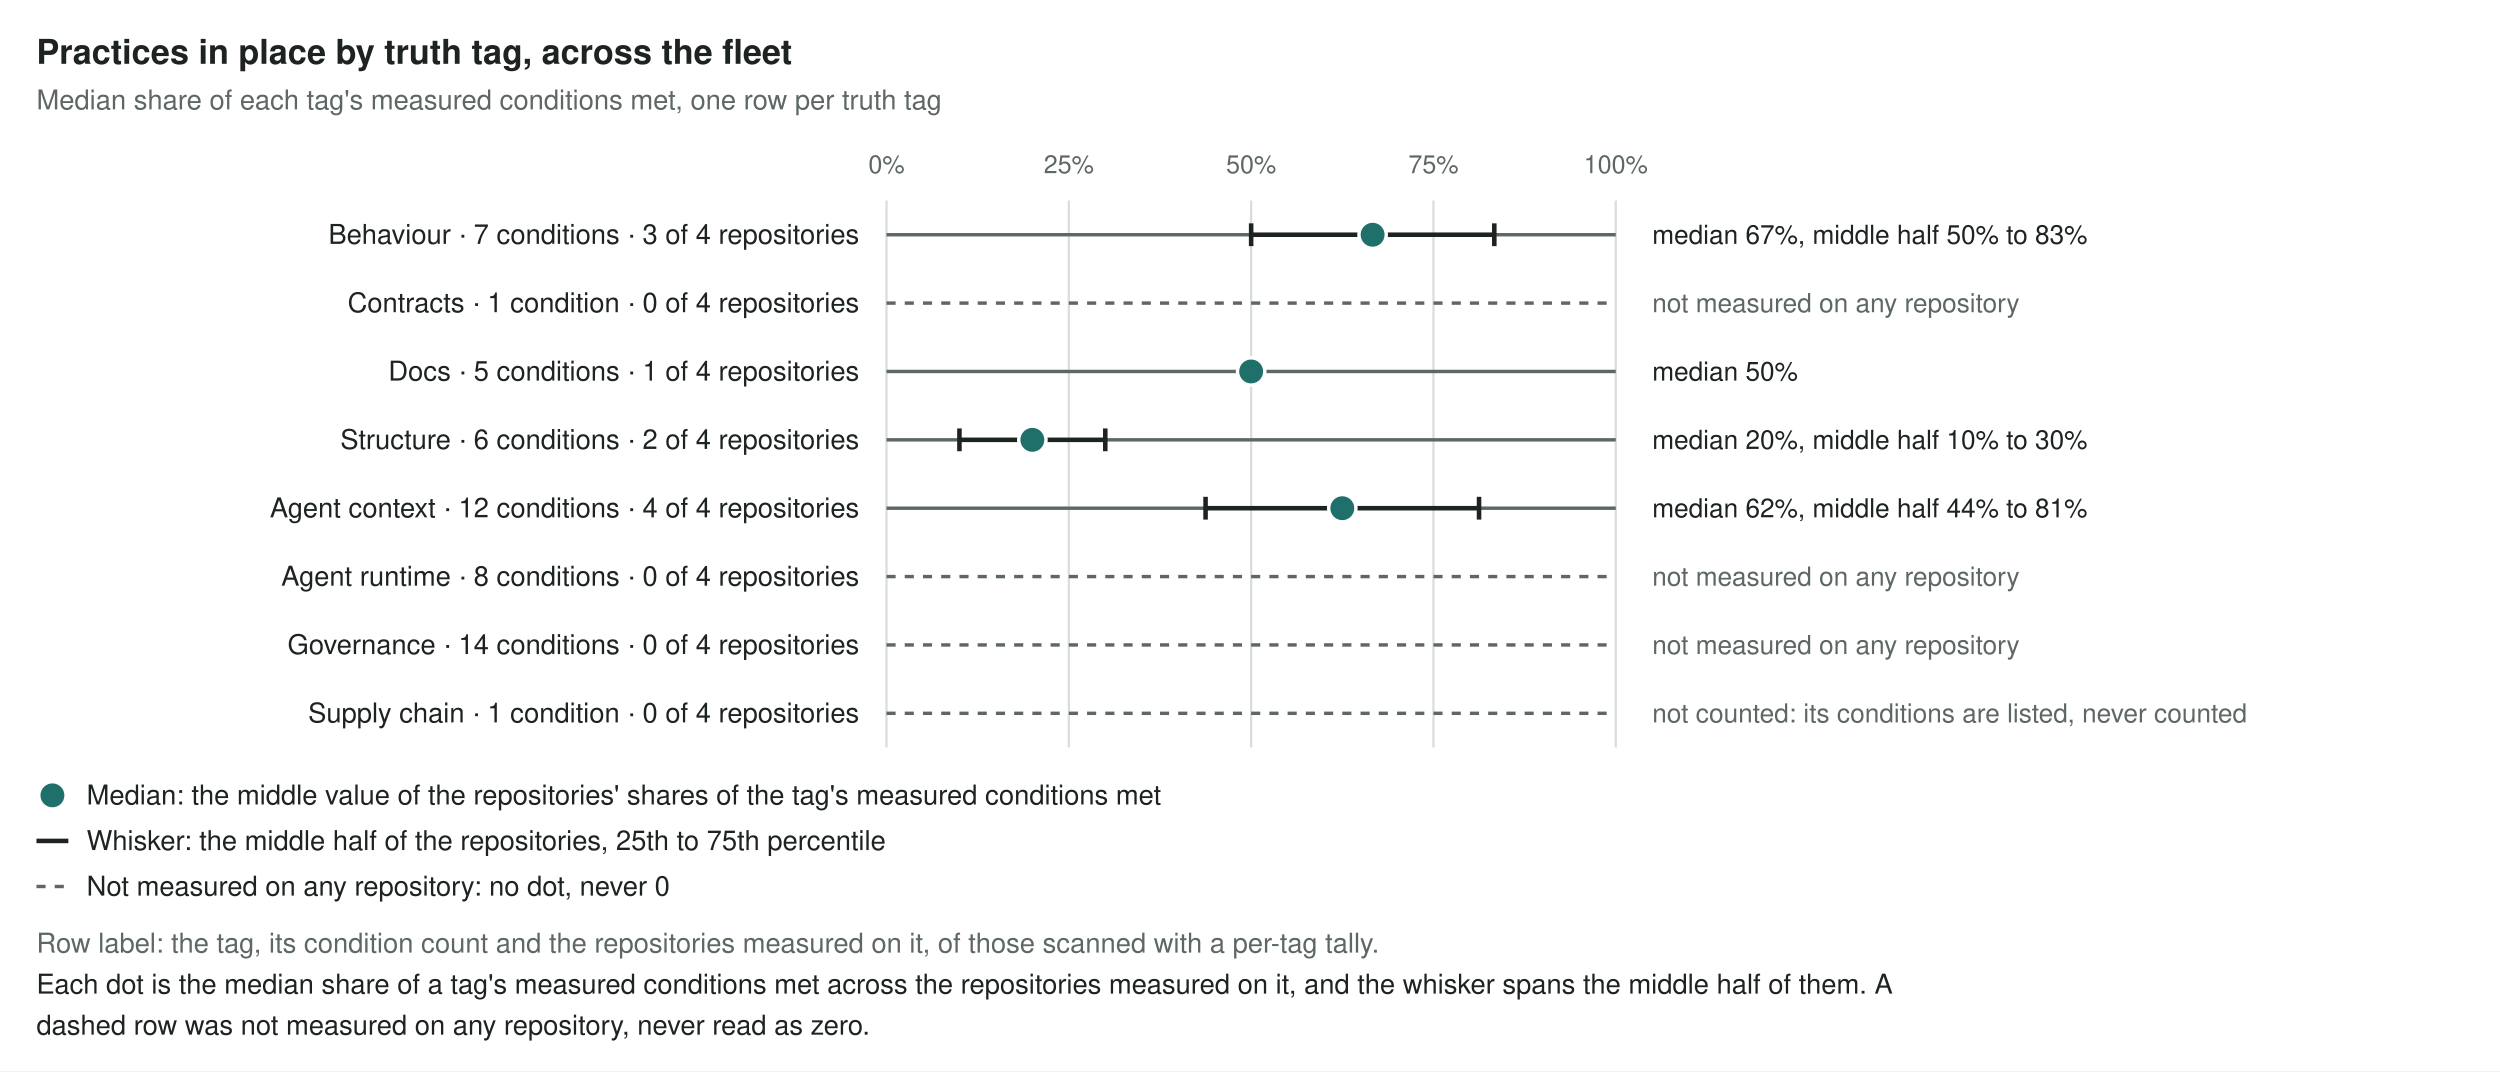
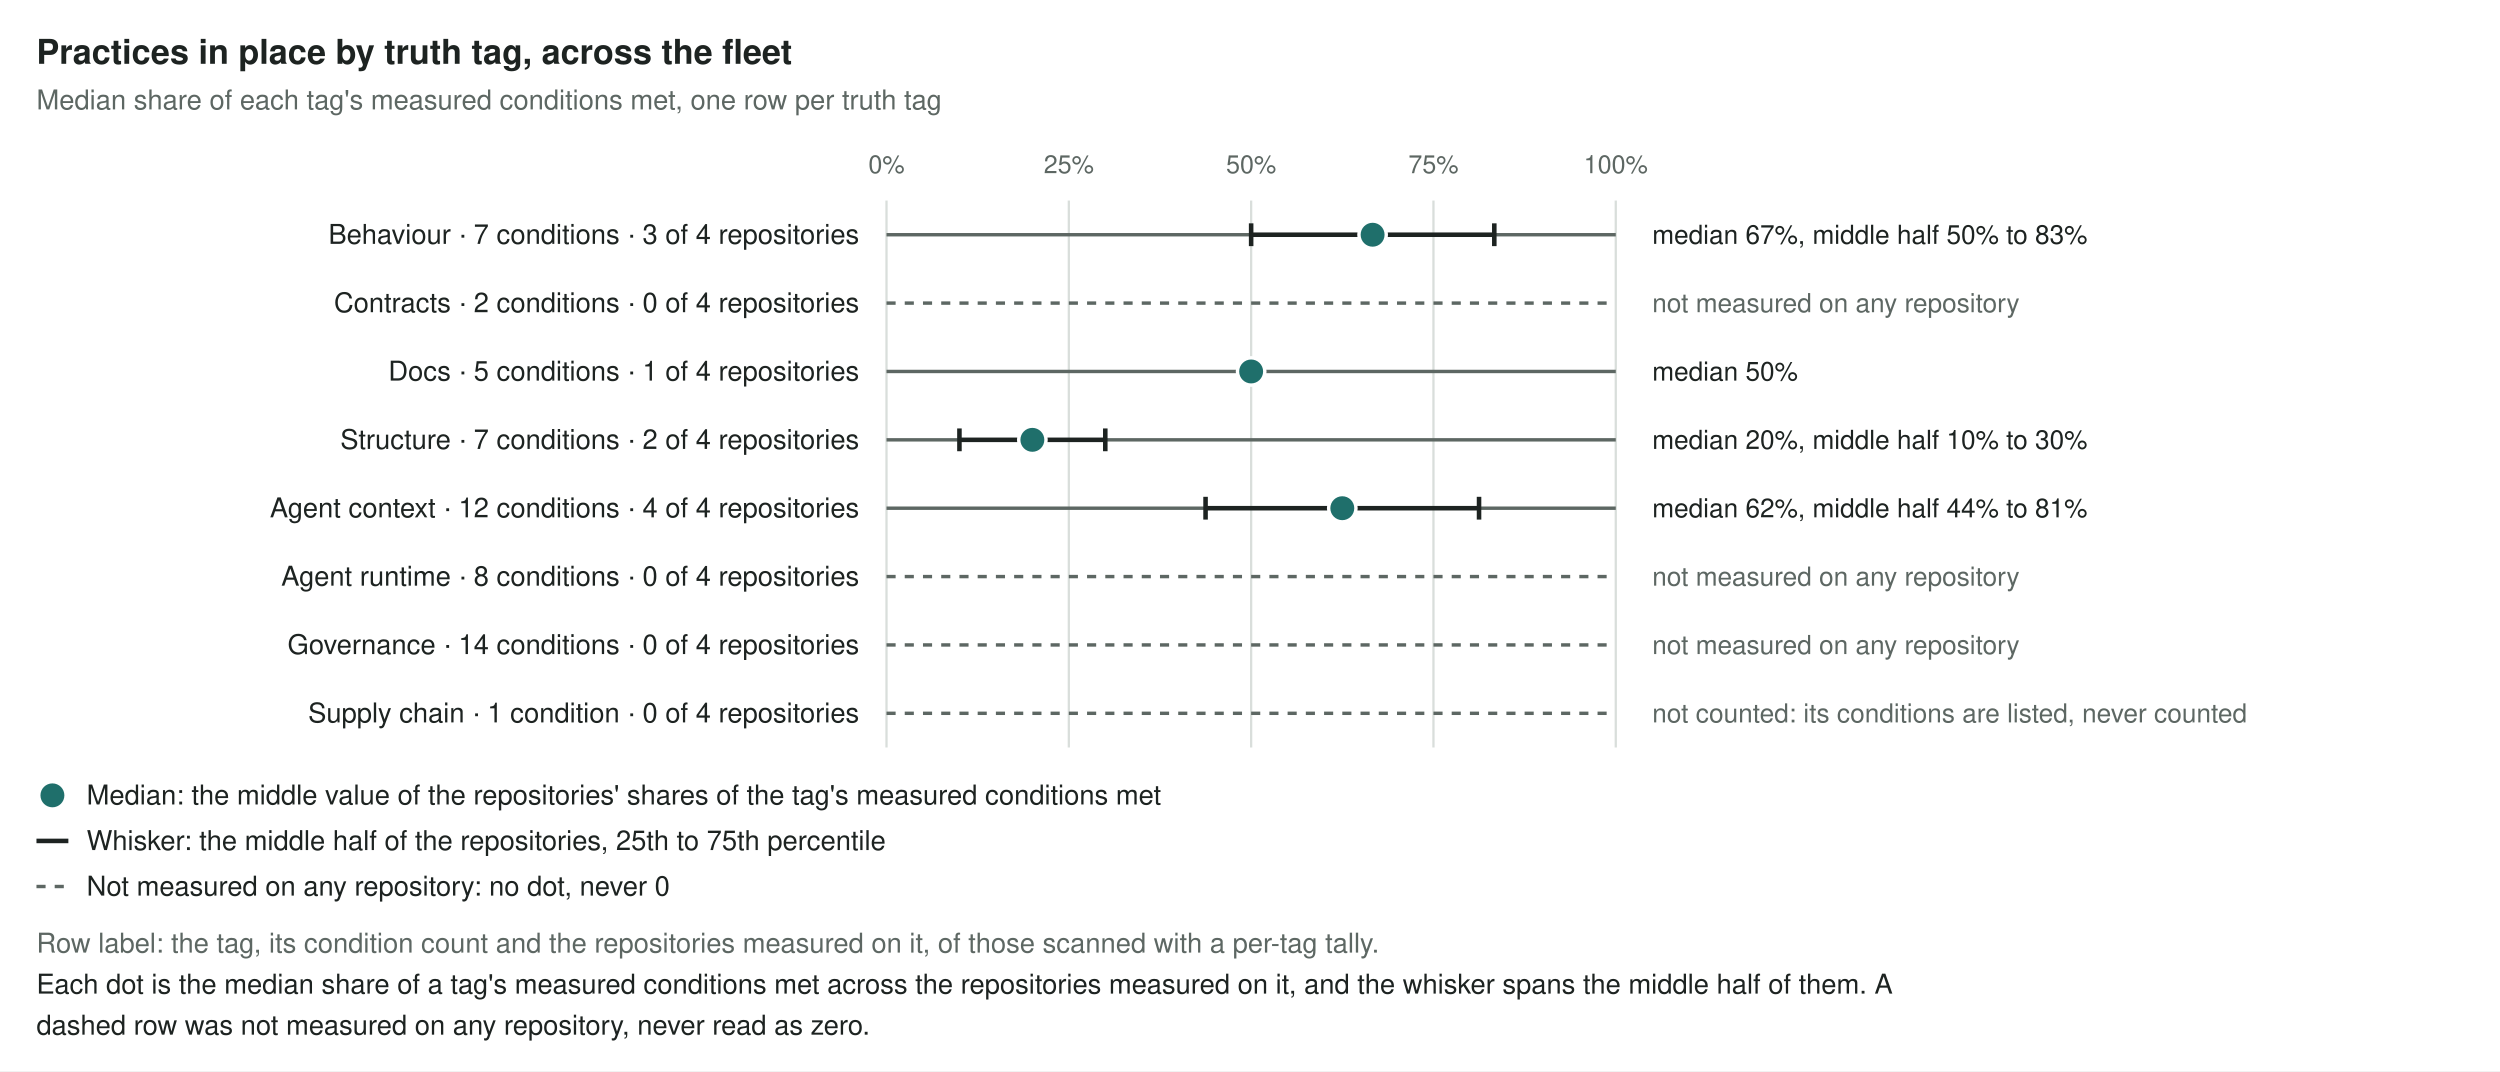
<svg xmlns="http://www.w3.org/2000/svg" class="fleet-tag-profile" viewBox="0 0 1097 470" width="1097" height="470" role="img">
  <style>svg.fleet-tag-profile text { font-family: -apple-system, BlinkMacSystemFont, "Segoe UI", Helvetica, Arial, sans-serif; }svg.fleet-tag-profile .t-bg,svg.fleet-tag-profile .f-bg {fill:#ffffff}svg.fleet-tag-profile .s-bg {stroke:#ffffff}svg.fleet-tag-profile .t-fg,svg.fleet-tag-profile .f-fg {fill:#1d2321}svg.fleet-tag-profile .s-fg {stroke:#1d2321}svg.fleet-tag-profile .t-muted,svg.fleet-tag-profile .f-muted {fill:#5d6763}svg.fleet-tag-profile .s-muted {stroke:#5d6763}svg.fleet-tag-profile .t-rule,svg.fleet-tag-profile .f-rule {fill:#d9dedb}svg.fleet-tag-profile .s-rule {stroke:#d9dedb}svg.fleet-tag-profile .t-accent,svg.fleet-tag-profile .f-accent {fill:#1f6f6b}svg.fleet-tag-profile .s-accent {stroke:#1f6f6b}svg.fleet-tag-profile .t-bad,svg.fleet-tag-profile .f-bad {fill:#b33a2e}svg.fleet-tag-profile .s-bad {stroke:#b33a2e}svg.fleet-tag-profile .t-warn,svg.fleet-tag-profile .f-warn {fill:#b7791f}svg.fleet-tag-profile .s-warn {stroke:#b7791f}svg.fleet-tag-profile .t-unk,svg.fleet-tag-profile .f-unk {fill:#9aa39f}svg.fleet-tag-profile .s-unk {stroke:#9aa39f}@media (prefers-color-scheme: dark){svg.fleet-tag-profile .t-bg,svg.fleet-tag-profile .f-bg {fill:#1a201e}svg.fleet-tag-profile .s-bg {stroke:#1a201e}svg.fleet-tag-profile .t-fg,svg.fleet-tag-profile .f-fg {fill:#e6ebe8}svg.fleet-tag-profile .s-fg {stroke:#e6ebe8}svg.fleet-tag-profile .t-muted,svg.fleet-tag-profile .f-muted {fill:#9aa5a0}svg.fleet-tag-profile .s-muted {stroke:#9aa5a0}svg.fleet-tag-profile .t-rule,svg.fleet-tag-profile .f-rule {fill:#2c3532}svg.fleet-tag-profile .s-rule {stroke:#2c3532}svg.fleet-tag-profile .t-accent,svg.fleet-tag-profile .f-accent {fill:#5fb8b1}svg.fleet-tag-profile .s-accent {stroke:#5fb8b1}svg.fleet-tag-profile .t-bad,svg.fleet-tag-profile .f-bad {fill:#ec7a6c}svg.fleet-tag-profile .s-bad {stroke:#ec7a6c}svg.fleet-tag-profile .t-warn,svg.fleet-tag-profile .f-warn {fill:#e0a84a}svg.fleet-tag-profile .s-warn {stroke:#e0a84a}svg.fleet-tag-profile .t-unk,svg.fleet-tag-profile .f-unk {fill:#5f6a66}svg.fleet-tag-profile .s-unk {stroke:#5f6a66}}</style>
  <defs />
  <rect x="0" y="0" width="1097" height="470" class="f-bg" />
  <text x="16.0" y="28.0" font-size="15" text-anchor="start" class="t-fg" font-weight="600">Practices in place by truth tag, across the fleet</text>
  <text x="16.0" y="48.0" font-size="12" text-anchor="start" class="t-muted">Median share of each tag's measured conditions met, one row per truth tag</text>
  <text x="389.0" y="76.0" font-size="11" text-anchor="middle" class="t-muted">0%</text>
  <text x="469.0" y="76.0" font-size="11" text-anchor="middle" class="t-muted">25%</text>
  <text x="549.0" y="76.0" font-size="11" text-anchor="middle" class="t-muted">50%</text>
  <text x="629.0" y="76.0" font-size="11" text-anchor="middle" class="t-muted">75%</text>
  <text x="709.0" y="76.0" font-size="11" text-anchor="middle" class="t-muted">100%</text>
  <line x1="389.0" y1="88.0" x2="389.0" y2="328.0" class="s-rule" stroke-width="1" />
  <line x1="469.0" y1="88.0" x2="469.0" y2="328.0" class="s-rule" stroke-width="1" />
  <line x1="549.0" y1="88.0" x2="549.0" y2="328.0" class="s-rule" stroke-width="1" />
  <line x1="629.0" y1="88.0" x2="629.0" y2="328.0" class="s-rule" stroke-width="1" />
  <line x1="709.0" y1="88.0" x2="709.0" y2="328.0" class="s-rule" stroke-width="1" />
  <g data-tag="behaviour" data-state="share" data-why="That the code's behaviour is checked by something that runs on every change, not taken on trust.">
    <text x="377.0" y="107.0" font-size="12" text-anchor="end" class="t-fg">Behaviour · 7 conditions · 3 of 4 repositories</text>
    <line x1="389.0" y1="103.0" x2="709.0" y2="103.0" class="s-muted" stroke-width="1.5" />
    <g data-mark="whisker" class="s-fg" stroke-width="2">
      <line x1="549.0" y1="103.0" x2="655.7" y2="103.0" />
      <line x1="549.0" y1="98.0" x2="549.0" y2="108.0" />
      <line x1="655.7" y1="98.0" x2="655.7" y2="108.0" />
    </g>
    <circle cx="602.3" cy="103.0" r="6.0" class="f-accent s-bg" stroke-width="1.5" data-mark="dot" />
    <text x="725.0" y="107.0" font-size="11.5" text-anchor="start" class="t-fg">median 67%, middle half 50% to 83%</text>
  </g>
  <g data-tag="contracts" data-state="not_measured" data-why="That generated output and its source agree, so an agent editing one does not quietly break the other.">
-     <text x="377.0" y="137.0" font-size="12" text-anchor="end" class="t-fg">Contracts · 1 condition · 0 of 4 repositories</text>
+     <text x="377.0" y="137.0" font-size="12" text-anchor="end" class="t-fg">Contracts · 2 conditions · 0 of 4 repositories</text>
    <line x1="389.0" y1="133.0" x2="709.0" y2="133.0" class="s-muted" stroke-width="1.5" stroke-dasharray="4 4" data-mark="dashed" />
    <text x="725.0" y="137.0" font-size="11.5" text-anchor="start" class="t-muted">not measured on any repository</text>
  </g>
  <g data-tag="docs" data-state="share" data-why="That what an agent reads about the code is still true of the code.">
    <text x="377.0" y="167.0" font-size="12" text-anchor="end" class="t-fg">Docs · 5 conditions · 1 of 4 repositories</text>
    <line x1="389.0" y1="163.0" x2="709.0" y2="163.0" class="s-muted" stroke-width="1.5" />
    <circle cx="549.0" cy="163.0" r="6.0" class="f-accent s-bg" stroke-width="1.5" data-mark="dot" />
    <text x="725.0" y="167.0" font-size="11.5" text-anchor="start" class="t-fg">median 50%</text>
  </g>
  <g data-tag="structure" data-state="share" data-why="That the code is shaped so an agent can work on one part without holding the whole repository in mind.">
-     <text x="377.0" y="197.0" font-size="12" text-anchor="end" class="t-fg">Structure · 6 conditions · 2 of 4 repositories</text>
+     <text x="377.0" y="197.0" font-size="12" text-anchor="end" class="t-fg">Structure · 7 conditions · 2 of 4 repositories</text>
    <line x1="389.0" y1="193.0" x2="709.0" y2="193.0" class="s-muted" stroke-width="1.5" />
    <g data-mark="whisker" class="s-fg" stroke-width="2">
      <line x1="421.0" y1="193.0" x2="485.0" y2="193.0" />
      <line x1="421.0" y1="188.0" x2="421.0" y2="198.0" />
      <line x1="485.0" y1="188.0" x2="485.0" y2="198.0" />
    </g>
    <circle cx="453.0" cy="193.0" r="6.0" class="f-accent s-bg" stroke-width="1.5" data-mark="dot" />
    <text x="725.0" y="197.0" font-size="11.5" text-anchor="start" class="t-fg">median 20%, middle half 10% to 30%</text>
  </g>
  <g data-tag="agent_context" data-state="share" data-why="That an agent starts each task knowing how this repository works and how to check its own change.">
    <text x="377.0" y="227.0" font-size="12" text-anchor="end" class="t-fg">Agent context · 12 conditions · 4 of 4 repositories</text>
    <line x1="389.0" y1="223.0" x2="709.0" y2="223.0" class="s-muted" stroke-width="1.5" />
    <g data-mark="whisker" class="s-fg" stroke-width="2">
      <line x1="529.0" y1="223.0" x2="649.0" y2="223.0" />
      <line x1="529.0" y1="218.0" x2="529.0" y2="228.0" />
      <line x1="649.0" y1="218.0" x2="649.0" y2="228.0" />
    </g>
    <circle cx="589.0" cy="223.0" r="6.0" class="f-accent s-bg" stroke-width="1.5" data-mark="dot" />
    <text x="725.0" y="227.0" font-size="11.5" text-anchor="start" class="t-fg">median 62%, middle half 44% to 81%</text>
  </g>
  <g data-tag="agent_runtime" data-state="not_measured" data-why="That an agent can see the system it changes run, and confirm a change there, not only in the code.">
    <text x="377.0" y="257.0" font-size="12" text-anchor="end" class="t-fg">Agent runtime · 8 conditions · 0 of 4 repositories</text>
    <line x1="389.0" y1="253.0" x2="709.0" y2="253.0" class="s-muted" stroke-width="1.5" stroke-dasharray="4 4" data-mark="dashed" />
    <text x="725.0" y="257.0" font-size="11.5" text-anchor="start" class="t-muted">not measured on any repository</text>
  </g>
  <g data-tag="governance" data-state="not_measured" data-why="That people stay in the loop on what agents change, and that what agents may do is agreed and visible.">
    <text x="377.0" y="287.0" font-size="12" text-anchor="end" class="t-fg">Governance · 14 conditions · 0 of 4 repositories</text>
    <line x1="389.0" y1="283.0" x2="709.0" y2="283.0" class="s-muted" stroke-width="1.5" stroke-dasharray="4 4" data-mark="dashed" />
    <text x="725.0" y="287.0" font-size="11.5" text-anchor="start" class="t-muted">not measured on any repository</text>
  </g>
  <g data-tag="supply_chain" data-state="listed" data-why="That an agent builds and tests against the same dependency versions as CI and everyone else.">
    <text x="377.0" y="317.0" font-size="12" text-anchor="end" class="t-fg">Supply chain · 1 condition · 0 of 4 repositories</text>
    <line x1="389.0" y1="313.0" x2="709.0" y2="313.0" class="s-muted" stroke-width="1.5" stroke-dasharray="4 4" data-mark="dashed" />
    <text x="725.0" y="317.0" font-size="11.5" text-anchor="start" class="t-muted">not counted: its conditions are listed, never counted</text>
  </g>
  <circle cx="23.0" cy="349.0" r="6.0" class="f-accent s-bg" stroke-width="1.5" />
  <text x="38.0" y="353.0" font-size="12" text-anchor="start" class="t-fg">Median: the middle value of the repositories' shares of the tag's measured conditions met</text>
  <line x1="16.0" y1="369.0" x2="30.0" y2="369.0" class="s-fg" stroke-width="2" />
  <text x="38.0" y="373.0" font-size="12" text-anchor="start" class="t-fg">Whisker: the middle half of the repositories, 25th to 75th percentile</text>
  <line x1="16.0" y1="389.0" x2="30.0" y2="389.0" class="s-muted" stroke-width="1.5" stroke-dasharray="4 4" />
  <text x="38.0" y="393.0" font-size="12" text-anchor="start" class="t-fg">Not measured on any repository: no dot, never 0</text>
  <text x="16.0" y="418.0" font-size="12" text-anchor="start" class="t-muted">Row label: the tag, its condition count and the repositories measured on it, of those scanned with a per-tag tally.</text>
  <text x="16.0" y="436.0" font-size="12" text-anchor="start" class="t-fg">Each dot is the median share of a tag's measured conditions met across the repositories measured on it, and the whisker spans the middle half of them. A</text>
  <text x="16.0" y="454.0" font-size="12" text-anchor="start" class="t-fg">dashed row was not measured on any repository, never read as zero.</text>
</svg>
